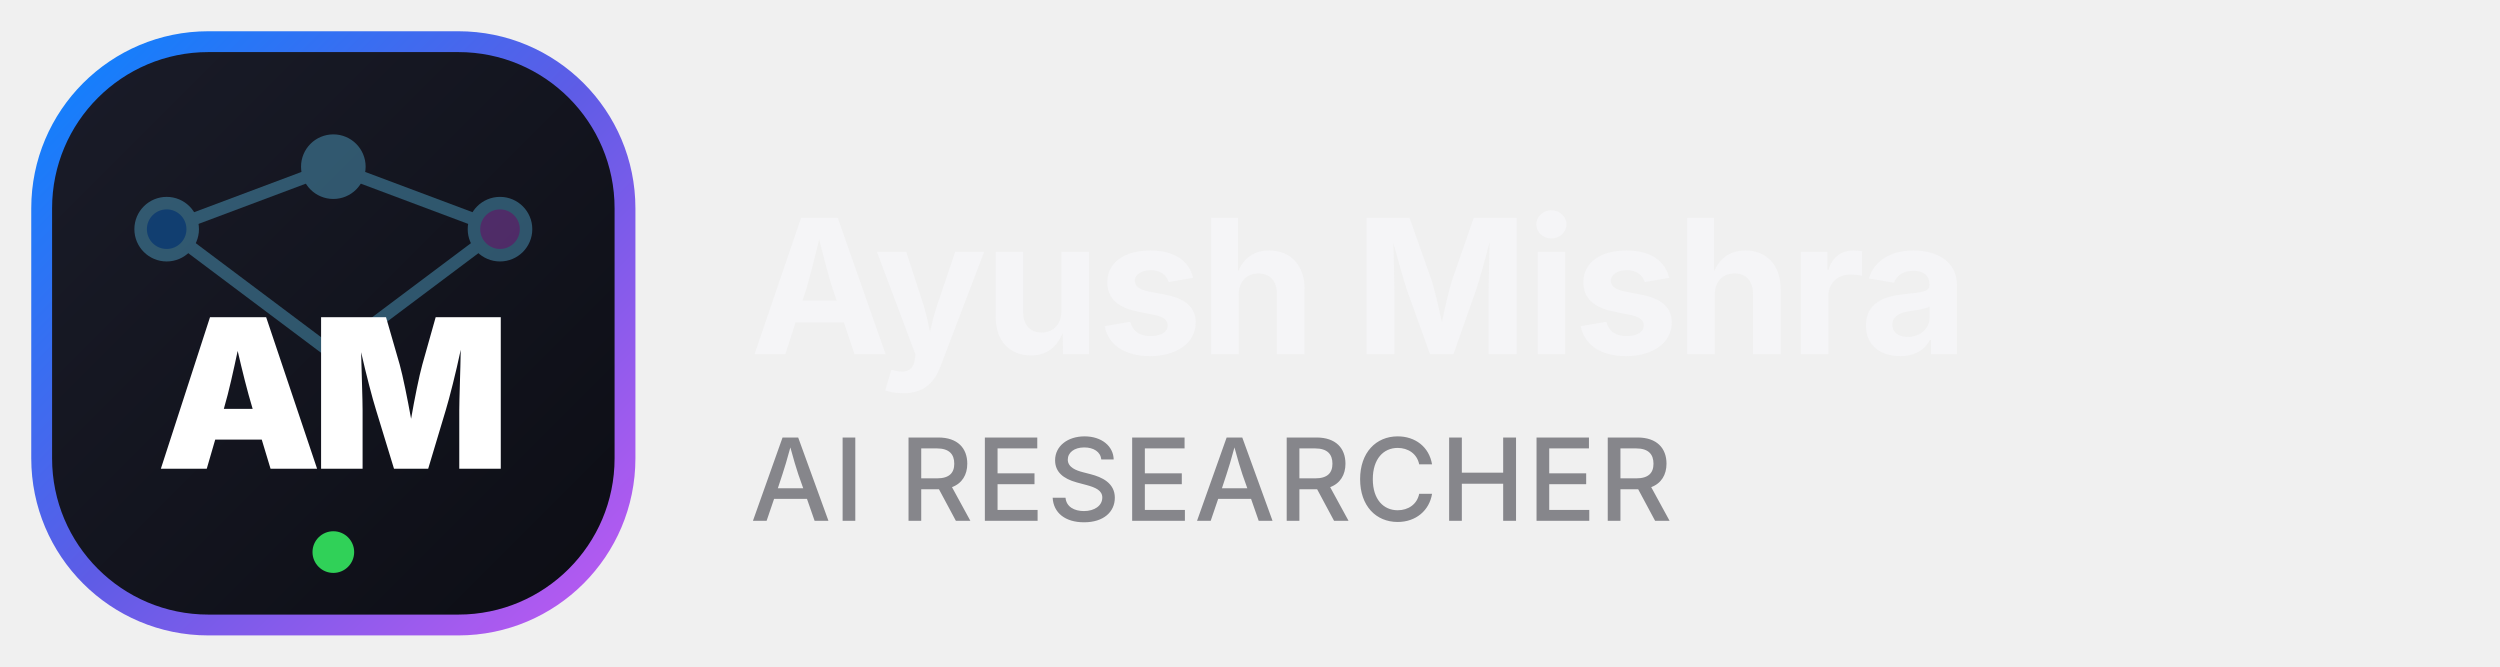
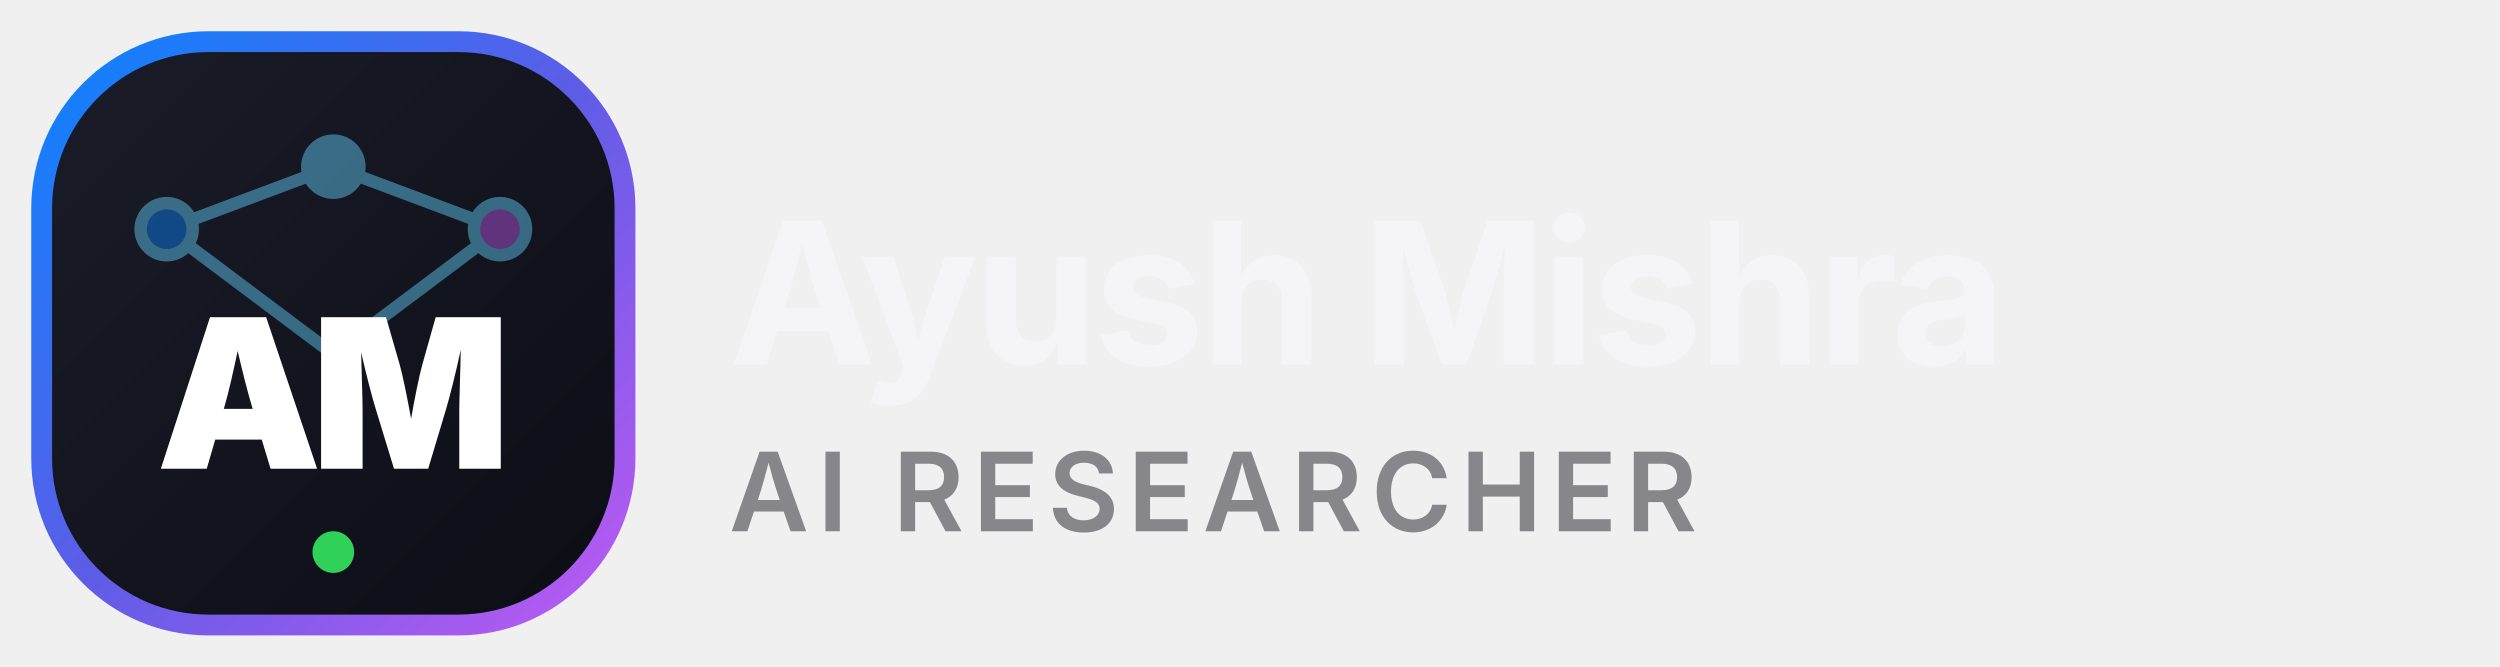
<svg xmlns="http://www.w3.org/2000/svg" viewBox="0 0 240 64" width="240" height="64">
  <defs>
+     <style>
+       .brand-title-txt { fill: #F5F5F7; }
+       .brand-sub-txt { fill: #86868B; }
+       @media (prefers-color-scheme: light) {
+         .brand-title-txt { fill: #1D1D1F; }
+         .brand-sub-txt { fill: #6E6E73; }
+       }
+     </style>
    <linearGradient id="logoMarkGrad" x1="0%" y1="0%" x2="100%" y2="100%">
      <stop offset="0%" stop-color="#0A84FF" />
      <stop offset="50%" stop-color="#5E5CE6" />
      <stop offset="100%" stop-color="#BF5AF2" />
    </linearGradient>
    <linearGradient id="markInner" x1="0%" y1="0%" x2="100%" y2="100%">
      <stop offset="0%" stop-color="#1A1C29" />
      <stop offset="100%" stop-color="#0C0D14" />
    </linearGradient>
  </defs>
  <g transform="translate(4, 4)">
    <rect x="0" y="0" width="56" height="56" rx="16" fill="url(#markInner)" stroke="url(#logoMarkGrad)" stroke-width="2" />
-     <g opacity="0.35" stroke="#64D2FF" stroke-width="1.2">
+     <g opacity="0.45" stroke="#64D2FF" stroke-width="1.2">
      <line x1="12" y1="18" x2="28" y2="12" />
      <line x1="28" y1="12" x2="44" y2="18" />
      <line x1="12" y1="18" x2="28" y2="30" />
      <line x1="44" y1="18" x2="28" y2="30" />
      <circle cx="12" cy="18" r="2.5" fill="#0A84FF" />
      <circle cx="28" cy="12" r="2.5" fill="#64D2FF" />
      <circle cx="44" cy="18" r="2.5" fill="#BF5AF2" />
    </g>
-     <text x="28" y="41" text-anchor="middle" fill="#FFFFFF" font-family="-apple-system, BlinkMacSystemFont, 'SF Pro Display', 'Inter', sans-serif" font-size="20" font-weight="900" letter-spacing="-1">AM</text>
+     <text x="28" y="41" text-anchor="middle" fill="#FFFFFF" font-family="-apple-system, BlinkMacSystemFont, 'SF Pro Display', 'Inter', 'Segoe UI', Arial, sans-serif" font-size="20" font-weight="900" letter-spacing="-1">AM</text>
    <circle cx="28" cy="49" r="2" fill="#30D158" />
  </g>
-   <g transform="translate(72, 14)">
-     <text x="0" y="20" fill="#F5F5F7" font-family="-apple-system, BlinkMacSystemFont, 'Outfit', 'Inter', sans-serif" font-size="18" font-weight="700" letter-spacing="-0.3">Ayush Mishra</text>
-     <text x="0" y="36" fill="#86868B" font-family="-apple-system, BlinkMacSystemFont, 'Inter', sans-serif" font-size="11" font-weight="500" letter-spacing="0.2">AI RESEARCHER</text>
+   <g transform="translate(70, 14)">
+     <text x="0" y="21" class="brand-title-txt" font-family="-apple-system, BlinkMacSystemFont, 'Outfit', 'Inter', 'Segoe UI', sans-serif" font-size="19" font-weight="700" letter-spacing="-0.4">Ayush Mishra</text>
+     <text x="0" y="37" class="brand-sub-txt" font-family="-apple-system, BlinkMacSystemFont, 'Inter', 'Segoe UI', sans-serif" font-size="10.5" font-weight="600" letter-spacing="0.08em">AI RESEARCHER</text>
  </g>
</svg>
